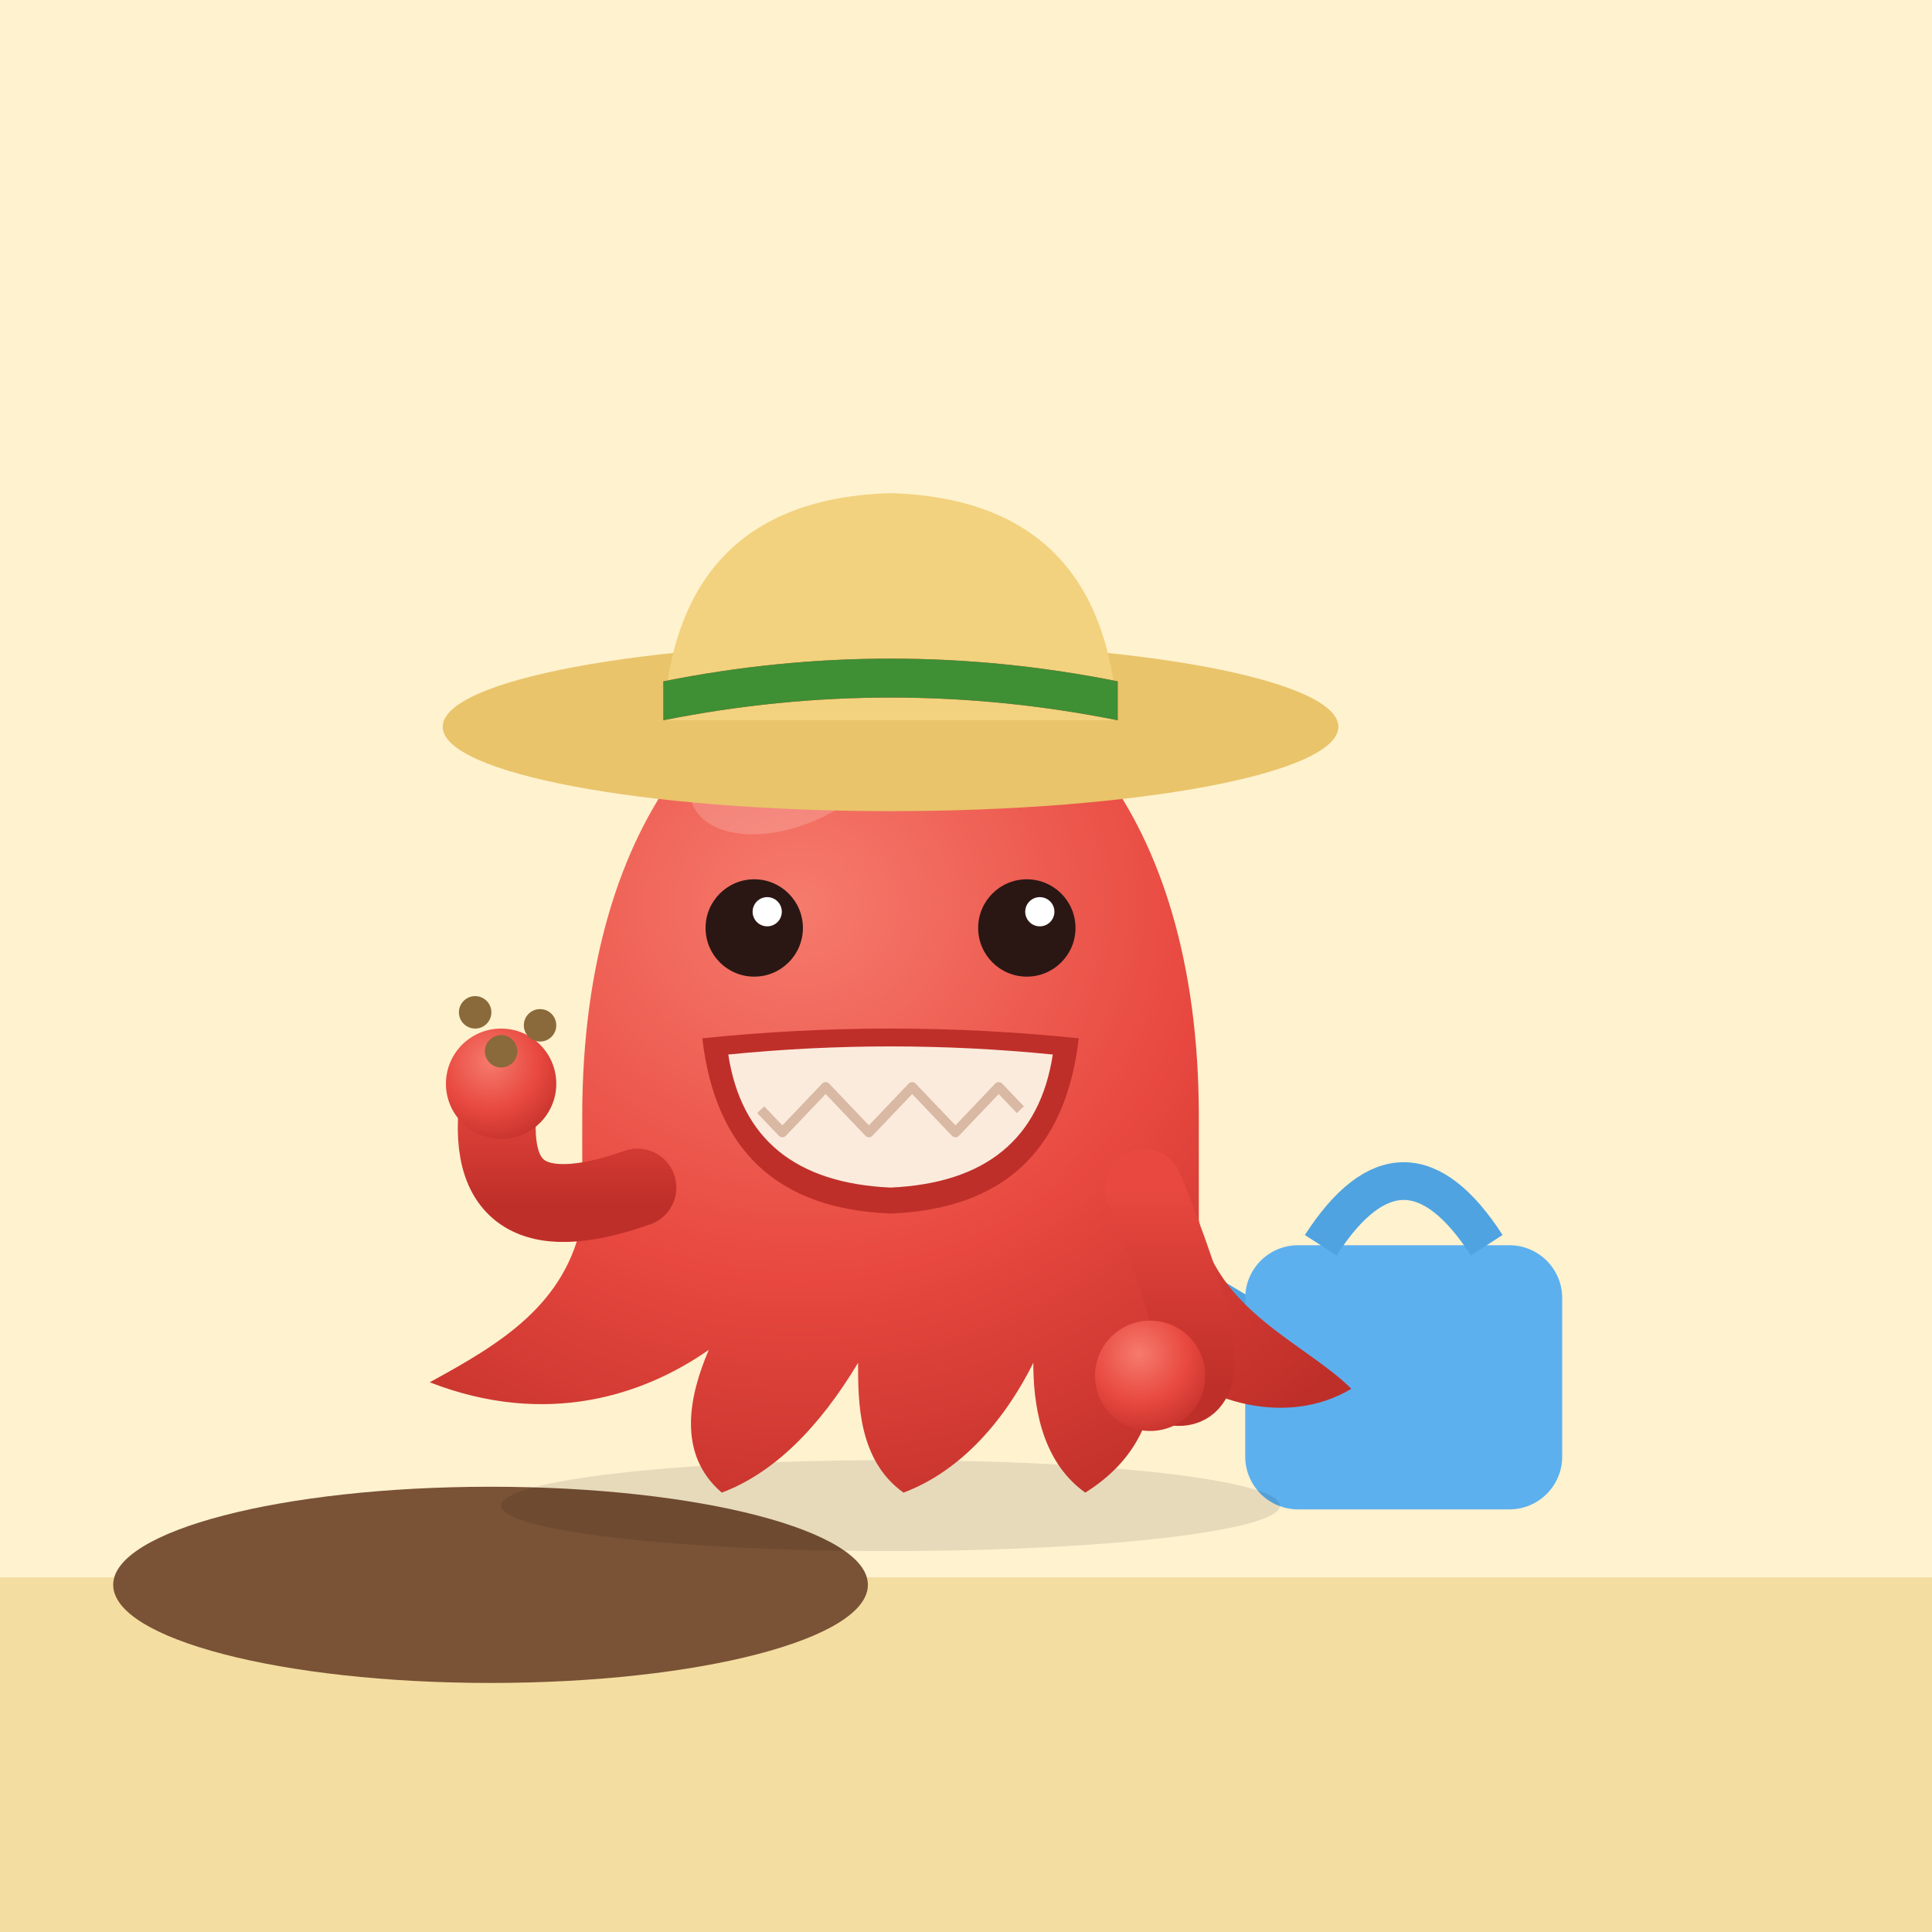
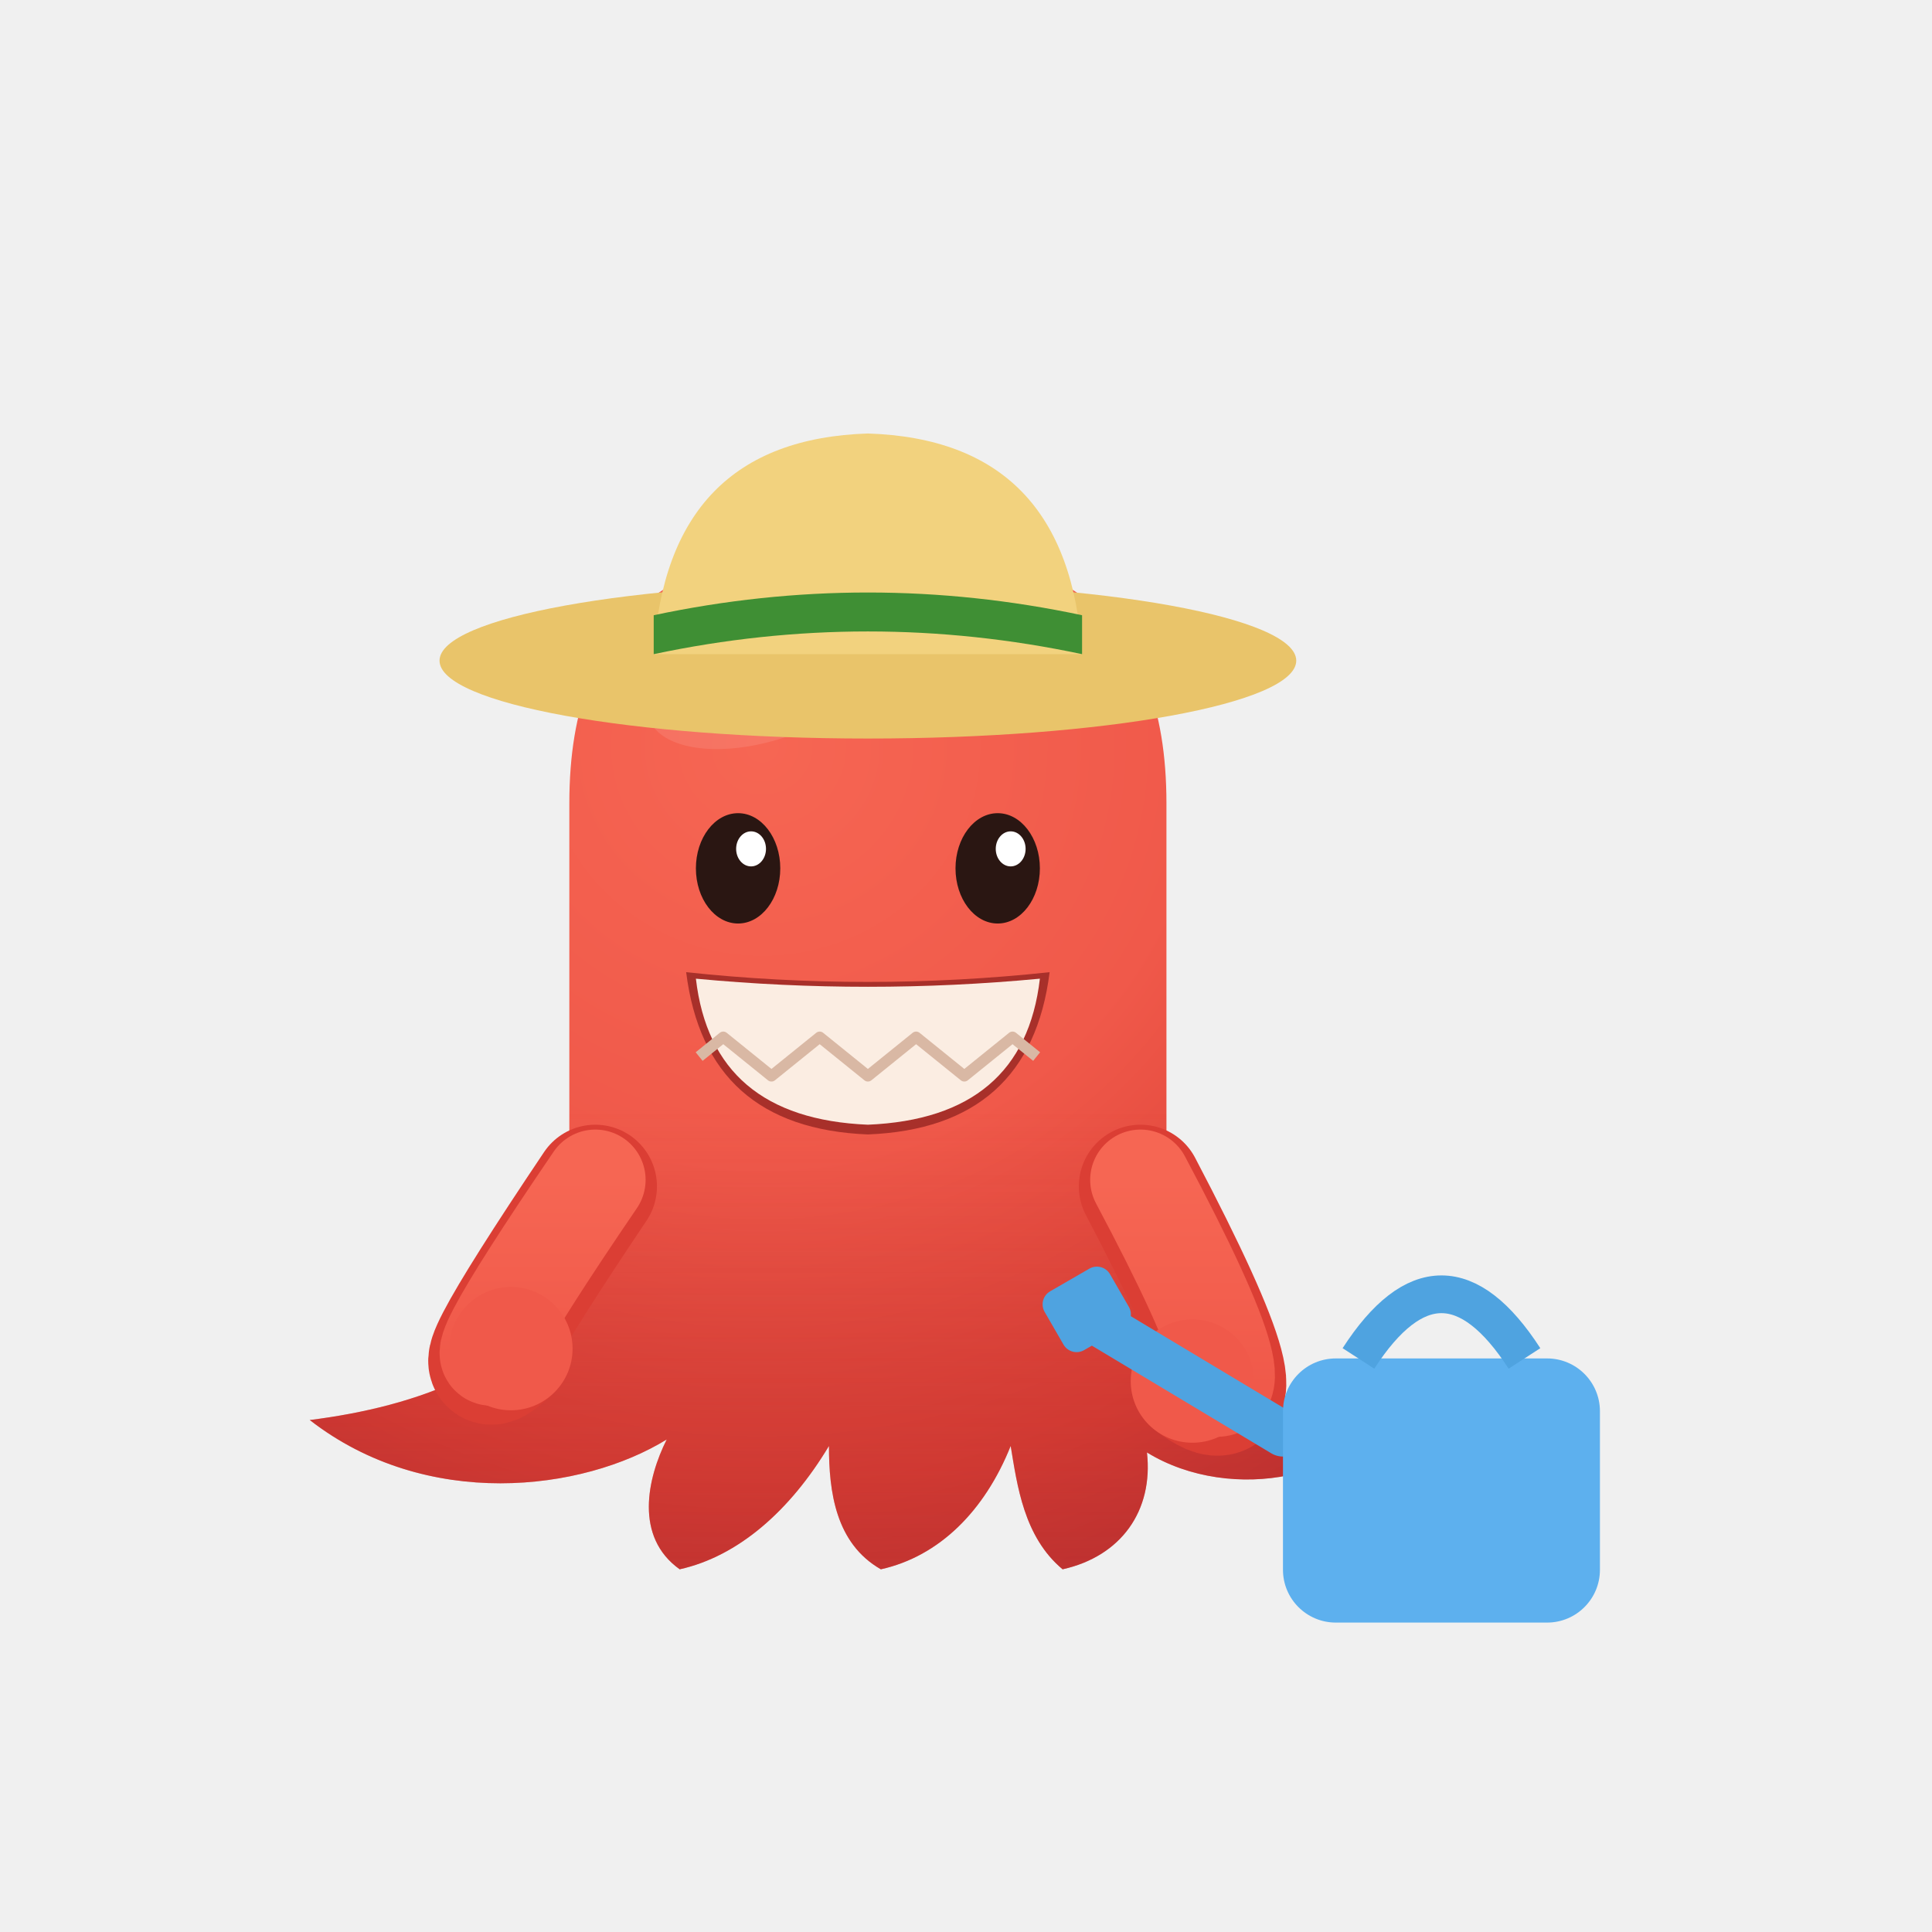
<svg xmlns="http://www.w3.org/2000/svg" viewBox="0 0 512 512" width="512" height="512">
  <defs>
-     <radialGradient id="bodyGrad" cx="0.4" cy="0.3" r="0.8">
-       <stop offset="0" stop-color="#F67B6D" />
-       <stop offset="0.55" stop-color="#E8483F" />
-       <stop offset="1" stop-color="#BF2F29" />
+     <radialGradient id="bodyGrad" cx="0.42" cy="0.2" r="0.9">
+       <stop offset="0" stop-color="#F66653" />
+       <stop offset="0.45" stop-color="#F0594A" />
+       <stop offset="0.8" stop-color="#DB3E34" />
+       <stop offset="1" stop-color="#B92F2F" />
    </radialGradient>
+     <linearGradient id="hemShade" x1="0" y1="0" x2="0" y2="1">
+       <stop offset="0.55" stop-color="#B92F2F" stop-opacity="0" />
+       <stop offset="1" stop-color="#B92F2F" stop-opacity=".45" />
+     </linearGradient>
    <linearGradient id="armGrad" x1="0" y1="0" x2="0" y2="1">
-       <stop offset="0" stop-color="#E8483F" />
-       <stop offset="1" stop-color="#BF2F29" />
+       <stop offset="0" stop-color="#F66653" />
+       <stop offset="1" stop-color="#F0594A" />
    </linearGradient>
  </defs>
-   <rect width="512" height="512" fill="#FFF2CF" />
-   <rect x="0" y="418" width="512" height="94" fill="#F3DDA0" />
-   <ellipse cx="130" cy="420" rx="100" ry="26" fill="#7A5236" />
-   <g transform="rotate(0 370 370)">
-     <path d="M 330 350 L 280 320" stroke="#4FA3E0" stroke-width="12" stroke-linecap="round" />
-     <rect x="268" y="308" width="20" height="18" rx="4" fill="#4FA3E0" transform="rotate(-30 278 317)" />
-     <rect x="330" y="330" width="84" height="70" rx="14" fill="#5DB0EE" />
-     <path d="M 350 330 Q 372 296 394 330" stroke="#4FA3E0" stroke-width="10" fill="none" />
+   <g transform="translate(230 280) rotate(0) scale(0.86 0.86)">
+     <path d="M -92 64   L -92 -78 C -92 -138 -58 -158 0 -158 C 58 -158 92 -138 92 -78 L 92 64   C 98 96 128 112 160 106 C 152 130 112 138 86 122   C 88 140 78 154 60 158 C 48 148 46 132 44 120   C 36 140 22 154 4 158 C -10 150 -12 134 -12 120   C -24 140 -40 154 -58 158 C -72 148 -68 130 -62 118   C -88 134 -136 140 -172 112 C -140 108 -102 96 -92 64 Z" fill="url(#bodyGrad)" />
+     <path d="M -92 64   L -92 -78 C -92 -138 -58 -158 0 -158 C 58 -158 92 -138 92 -78 L 92 64   C 98 96 128 112 160 106 C 152 130 112 138 86 122   C 88 140 78 154 60 158 C 48 148 46 132 44 120   C 36 140 22 154 4 158 C -10 150 -12 134 -12 120   C -24 140 -40 154 -58 158 C -72 148 -68 130 -62 118   C -88 134 -136 140 -172 112 C -140 108 -102 96 -92 64 Z" fill="url(#hemShade)" />
+     <ellipse cx="-30" cy="-118" rx="40" ry="20" fill="#fff" opacity=".10" transform="rotate(-20 -30 -118)" />
+     <ellipse cx="-40" cy="-58" rx="13" ry="17" fill="#2A1612" />
+     <ellipse cx="-36" cy="-64" rx="4.6" ry="5.4" fill="#FFFFFF" />
+     <ellipse cx="40" cy="-58" rx="13" ry="17" fill="#2A1612" />
+     <ellipse cx="44" cy="-64" rx="4.6" ry="5.4" fill="#FFFFFF" />
+     <path d="M -56 -26 Q 0 -20 56 -26 Q 50 22 0 24 Q -50 22 -56 -26 Z" fill="#A8302A" />
+     <path d="M -53 -24 Q 0 -19 53 -24 Q 48 19 0 21 Q -48 19 -53 -24 Z" fill="#FBEDE2" />
+     <path d="M -52 0 L -44.571 -6 L -37.143 0 L -29.714 6 L -22.286 0 L -14.857 -6 L -7.429 0 L 0 6 L 7.429 0 L 14.857 -6 L 22.286 0 L 29.714 6 L 37.143 0 L 44.571 -6 L 52 0" fill="none" stroke="#D9B8A4" stroke-width="3.4" stroke-linejoin="round" />
+     <ellipse cx="0" cy="-122" rx="132" ry="24" fill="#E9C46A" />
+     <path d="M -66 -124 Q -62 -190 0 -192 Q 62 -190 66 -124 Z" fill="#F2D27E" />
+     <path d="M -66 -136 Q 0 -150 66 -136 L 66 -124 Q 0 -138 -66 -124 Z" fill="#3F8F34" />
+     <path d="M -84 40 Q -131 110 -110 90" fill="none" stroke="#DB3E34" stroke-width="38" stroke-linecap="round" />
+     <path d="M -84 38 Q -131 107 -110 88" fill="none" stroke="url(#armGrad)" stroke-width="31" stroke-linecap="round" />
+     <circle cx="-110" cy="90" r="19" fill="#F0594A" />
+     <path d="M 84 40 Q 126 120 100 100" fill="none" stroke="#DB3E34" stroke-width="38" stroke-linecap="round" />
+     <path d="M 84 38 Q 126 117 100 98" fill="none" stroke="url(#armGrad)" stroke-width="31" stroke-linecap="round" />
+     <circle cx="100" cy="100" r="19" fill="#F0594A" />
  </g>
-   <ellipse cx="236" cy="399" rx="103.2" ry="12.04" fill="#000" opacity=".10" />
-   <g transform="translate(236 270) rotate(0) scale(0.86 0.86)">
-     <path d="M -95 30 C -95 -160 95 -160 95 30 L 95 62   C 100 90 128 100 142 114 C 122 126 96 118 82 104   C 82 122 76 136 60 146 C 46 136 44 118 44 106   C 34 126 20 140 4 146 C -10 136 -10 118 -10 106   C -22 126 -36 140 -52 146 C -66 134 -62 116 -56 102   C -76 116 -106 126 -142 112 C -120 100 -100 88 -95 62 Z" fill="url(#bodyGrad)" />
-     <ellipse cx="-30" cy="-80" rx="34" ry="20" fill="#fff" opacity=".18" transform="rotate(-25 -30 -80)" />
-     <circle cx="-42" cy="-28" r="15" fill="#2A1714" />
-     <circle cx="-38" cy="-33" r="4.5" fill="#FFFFFF" />
-     <circle cx="42" cy="-28" r="15" fill="#2A1714" />
-     <circle cx="46" cy="-33" r="4.5" fill="#FFFFFF" />
-     <path d="M -58 6 Q 0 0 58 6 Q 52 58 0 60 Q -52 58 -58 6 Z" fill="#BF2F29" />
-     <path d="M -50 11 Q 0 6 50 11 Q 44 50 0 52 Q -44 50 -50 11 Z" fill="#FBEBDD" />
-     <path d="M -40 28 L -33.333 35 L -20 21 L -6.667 35 L 6.667 21 L 20 35 L 33.333 21 L 40 28" fill="none" stroke="#D9B8A4" stroke-width="3" stroke-linejoin="round" />
-     <ellipse cx="0" cy="-90" rx="138" ry="26" fill="#E9C46A" />
-     <path d="M -70 -92 Q -66 -160 0 -162 Q 66 -160 70 -92 Z" fill="#F2D27E" />
-     <path d="M -70 -104 Q 0 -118 70 -104 L 70 -92 Q 0 -106 -70 -92 Z" fill="#E8483F" opacity=".9" />
-     <path d="M -70 -104 Q 0 -118 70 -104 L 70 -92 Q 0 -106 -70 -92 Z" fill="#3F8F34" />
-     <path d="M -78 52 Q -129 70 -120 20" fill="none" stroke="url(#armGrad)" stroke-width="24" stroke-linecap="round" />
-     <circle cx="-120" cy="20" r="17" fill="url(#bodyGrad)" />
-     <path d="M 78 52 Q 109 128 80 110" fill="none" stroke="url(#armGrad)" stroke-width="24" stroke-linecap="round" />
-     <circle cx="80" cy="110" r="17" fill="url(#bodyGrad)" />
-     <circle cx="-120" cy="10" r="5" fill="#8A6A3A" />
-     <circle cx="-108" cy="2" r="5" fill="#8A6A3A" />
-     <circle cx="-128" cy="-2" r="5" fill="#8A6A3A" />
+   <g transform="rotate(0 380 400)">
+     <path d="M 340 380 L 290 350" stroke="#4FA3E0" stroke-width="12" stroke-linecap="round" />
+     <rect x="278" y="338" width="20" height="18" rx="4" fill="#4FA3E0" transform="rotate(-30 288 347)" />
+     <rect x="340" y="360" width="84" height="70" rx="14" fill="#5DB0EE" />
+     <path d="M 360 360 Q 382 326 404 360" stroke="#4FA3E0" stroke-width="10" fill="none" />
  </g>
</svg>
